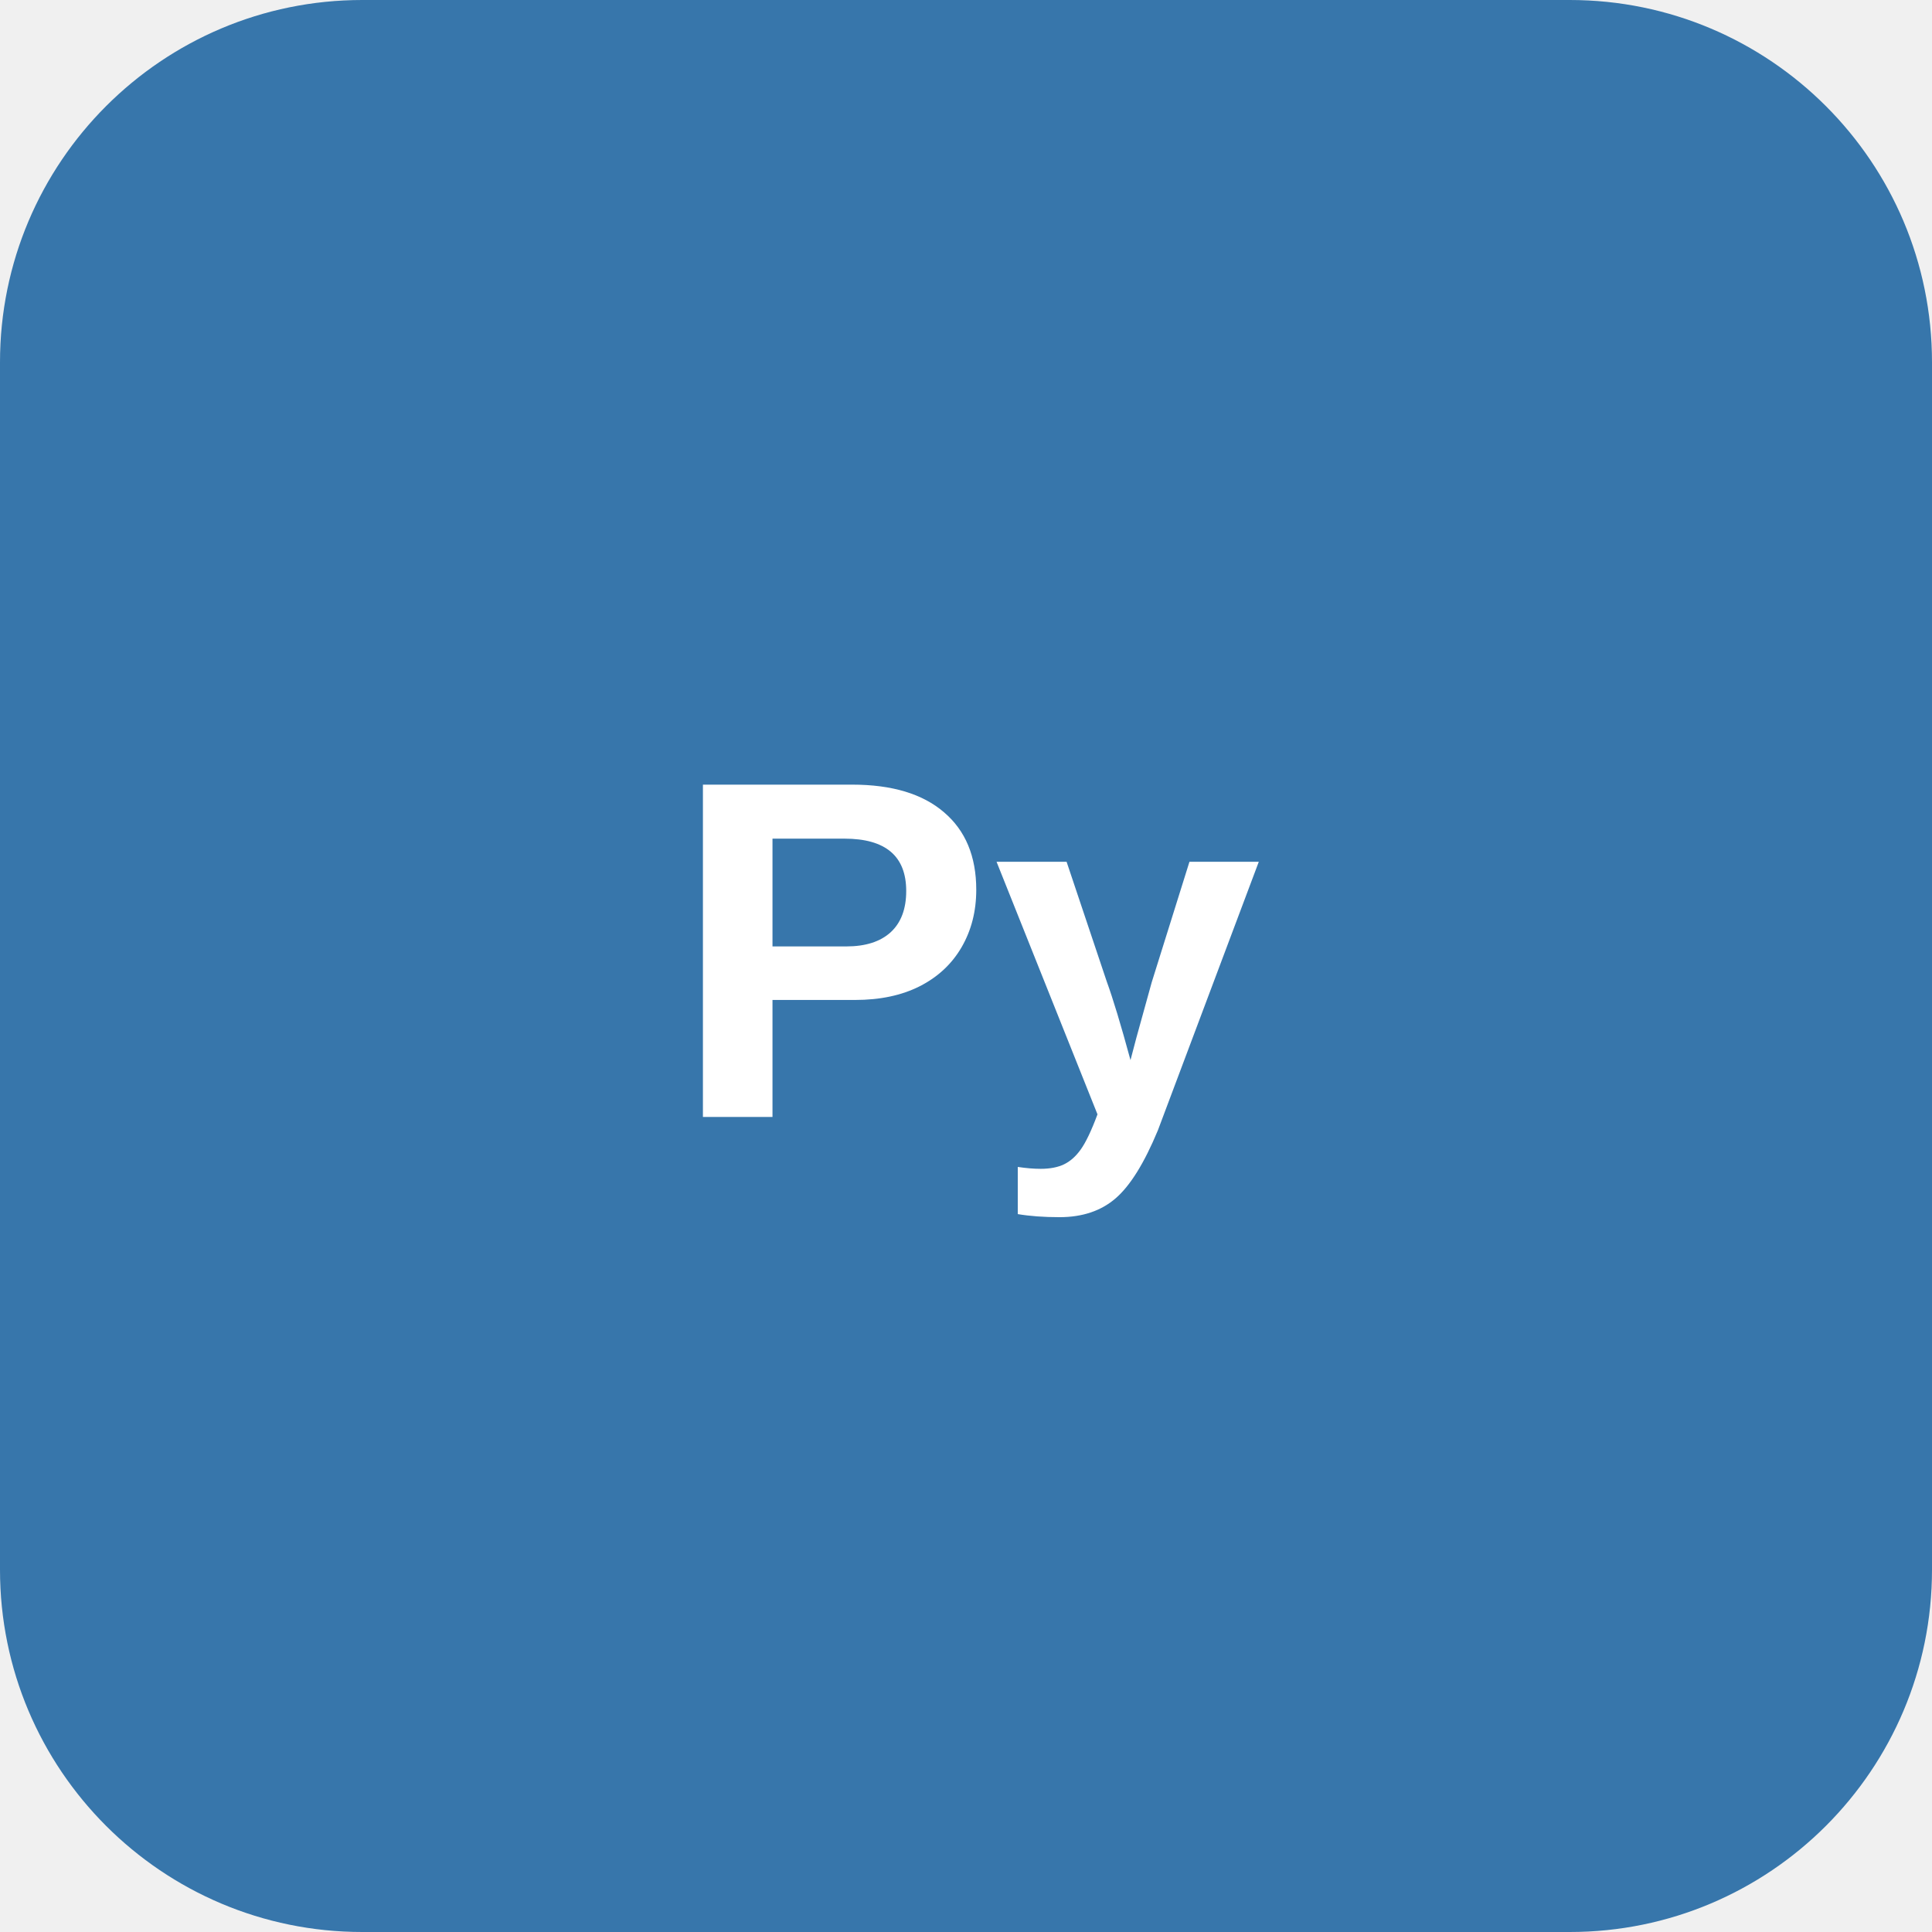
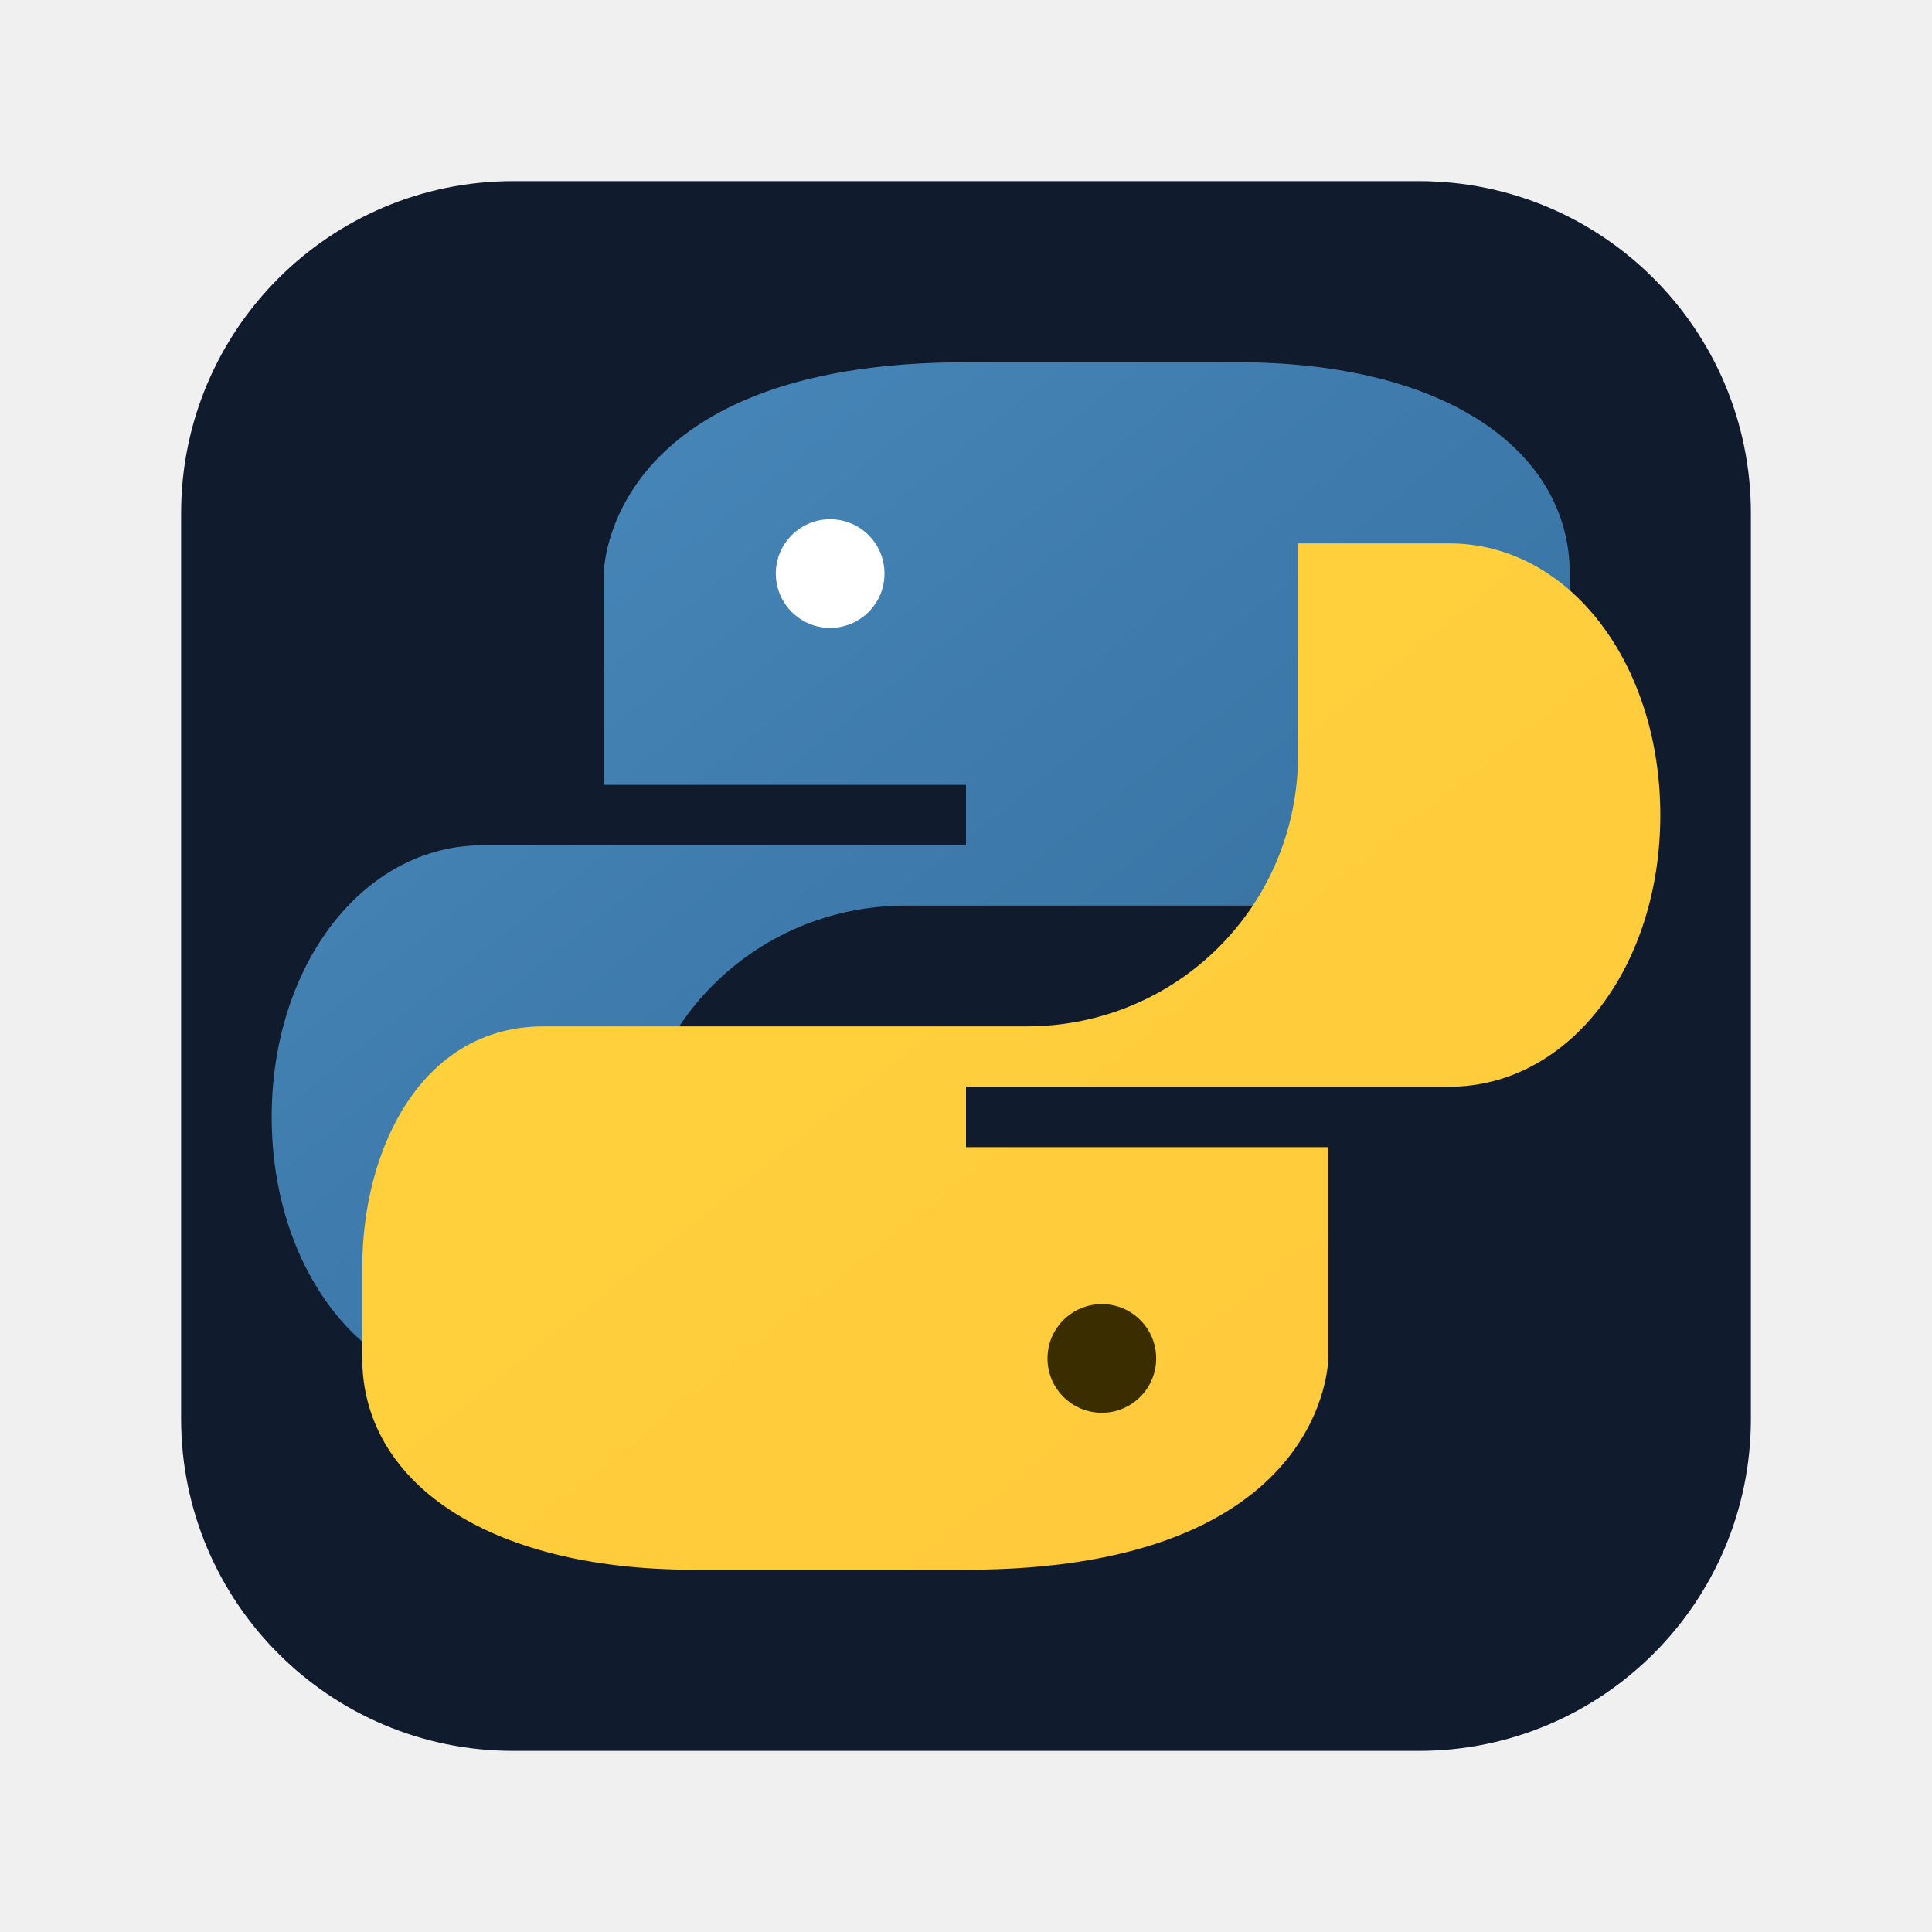
- <svg xmlns="http://www.w3.org/2000/svg" width="128" height="128" viewBox="0 0 128 128" role="img" aria-label="Py icon">
-   <rect width="128" height="128" rx="24" fill="#3776AB" />
-   <text x="64" y="74" font-family="Arial, sans-serif" font-size="32" font-weight="700" text-anchor="middle" fill="#FFFFFF">Py</text>
+ <svg xmlns="http://www.w3.org/2000/svg" viewBox="0 0 128 128" role="img" aria-label="Python icon">
+   <defs>
+     <linearGradient id="pyA" x1="0" y1="0" x2="1" y2="1">
+       <stop offset="0%" stop-color="#4B8BBE" />
+       <stop offset="100%" stop-color="#306998" />
+     </linearGradient>
+     <linearGradient id="pyB" x1="0" y1="0" x2="1" y2="1">
+       <stop offset="0%" stop-color="#FFD43B" />
+       <stop offset="100%" stop-color="#FFC83D" />
+     </linearGradient>
+   </defs>
+   <rect x="12" y="12" width="104" height="104" rx="22" fill="#101b2d" />
+   <path d="M64 24c-24 0-24 14-24 14v14h24v4H32c-8 0-14 8-14 18s6 18 14 18h10v-14c0-10 8-18 18-18h32c8 0 12-8 12-16V38c0-8-8-14-22-14H64z" fill="url(#pyA)" />
+   <circle cx="55" cy="38" r="3.6" fill="#ffffff" />
+   <path d="M64 104c24 0 24-14 24-14V76H64v-4h32c8 0 14-8 14-18s-6-18-14-18H86v14c0 10-8 18-18 18H36c-8 0-12 8-12 16v6c0 8 8 14 22 14H64z" fill="url(#pyB)" />
+   <circle cx="73" cy="90" r="3.6" fill="#3a2d00" />
</svg>
